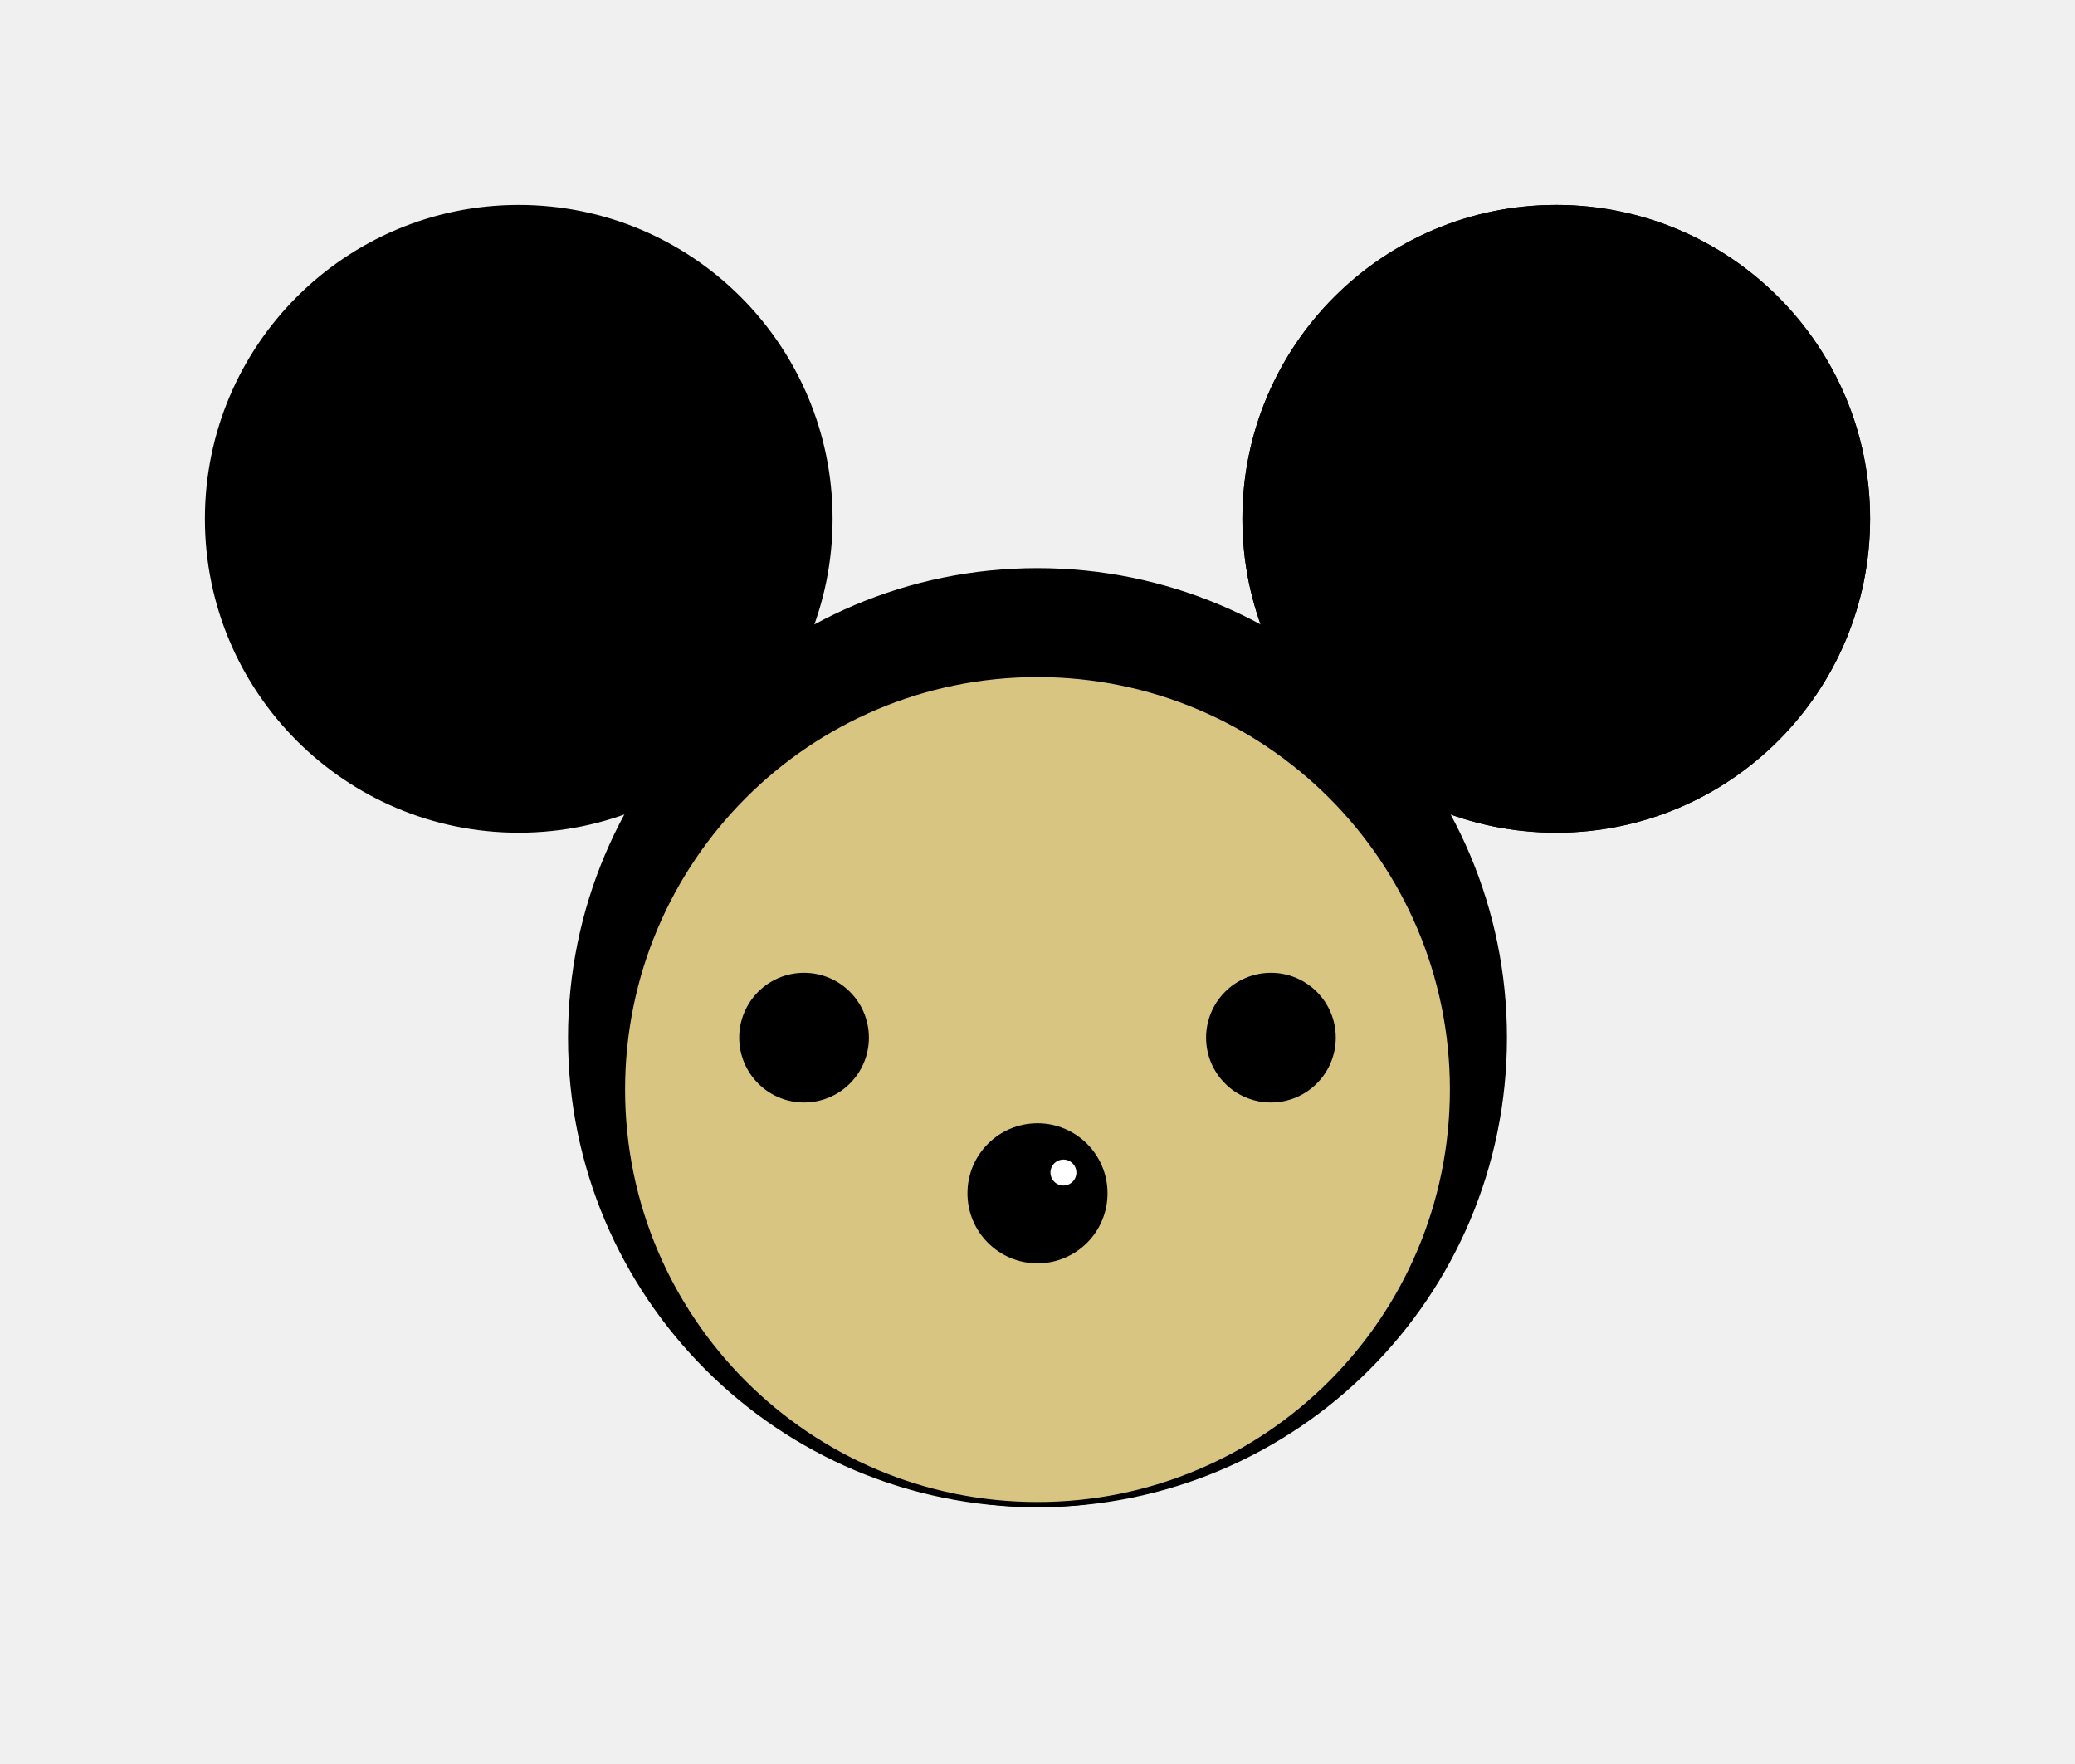
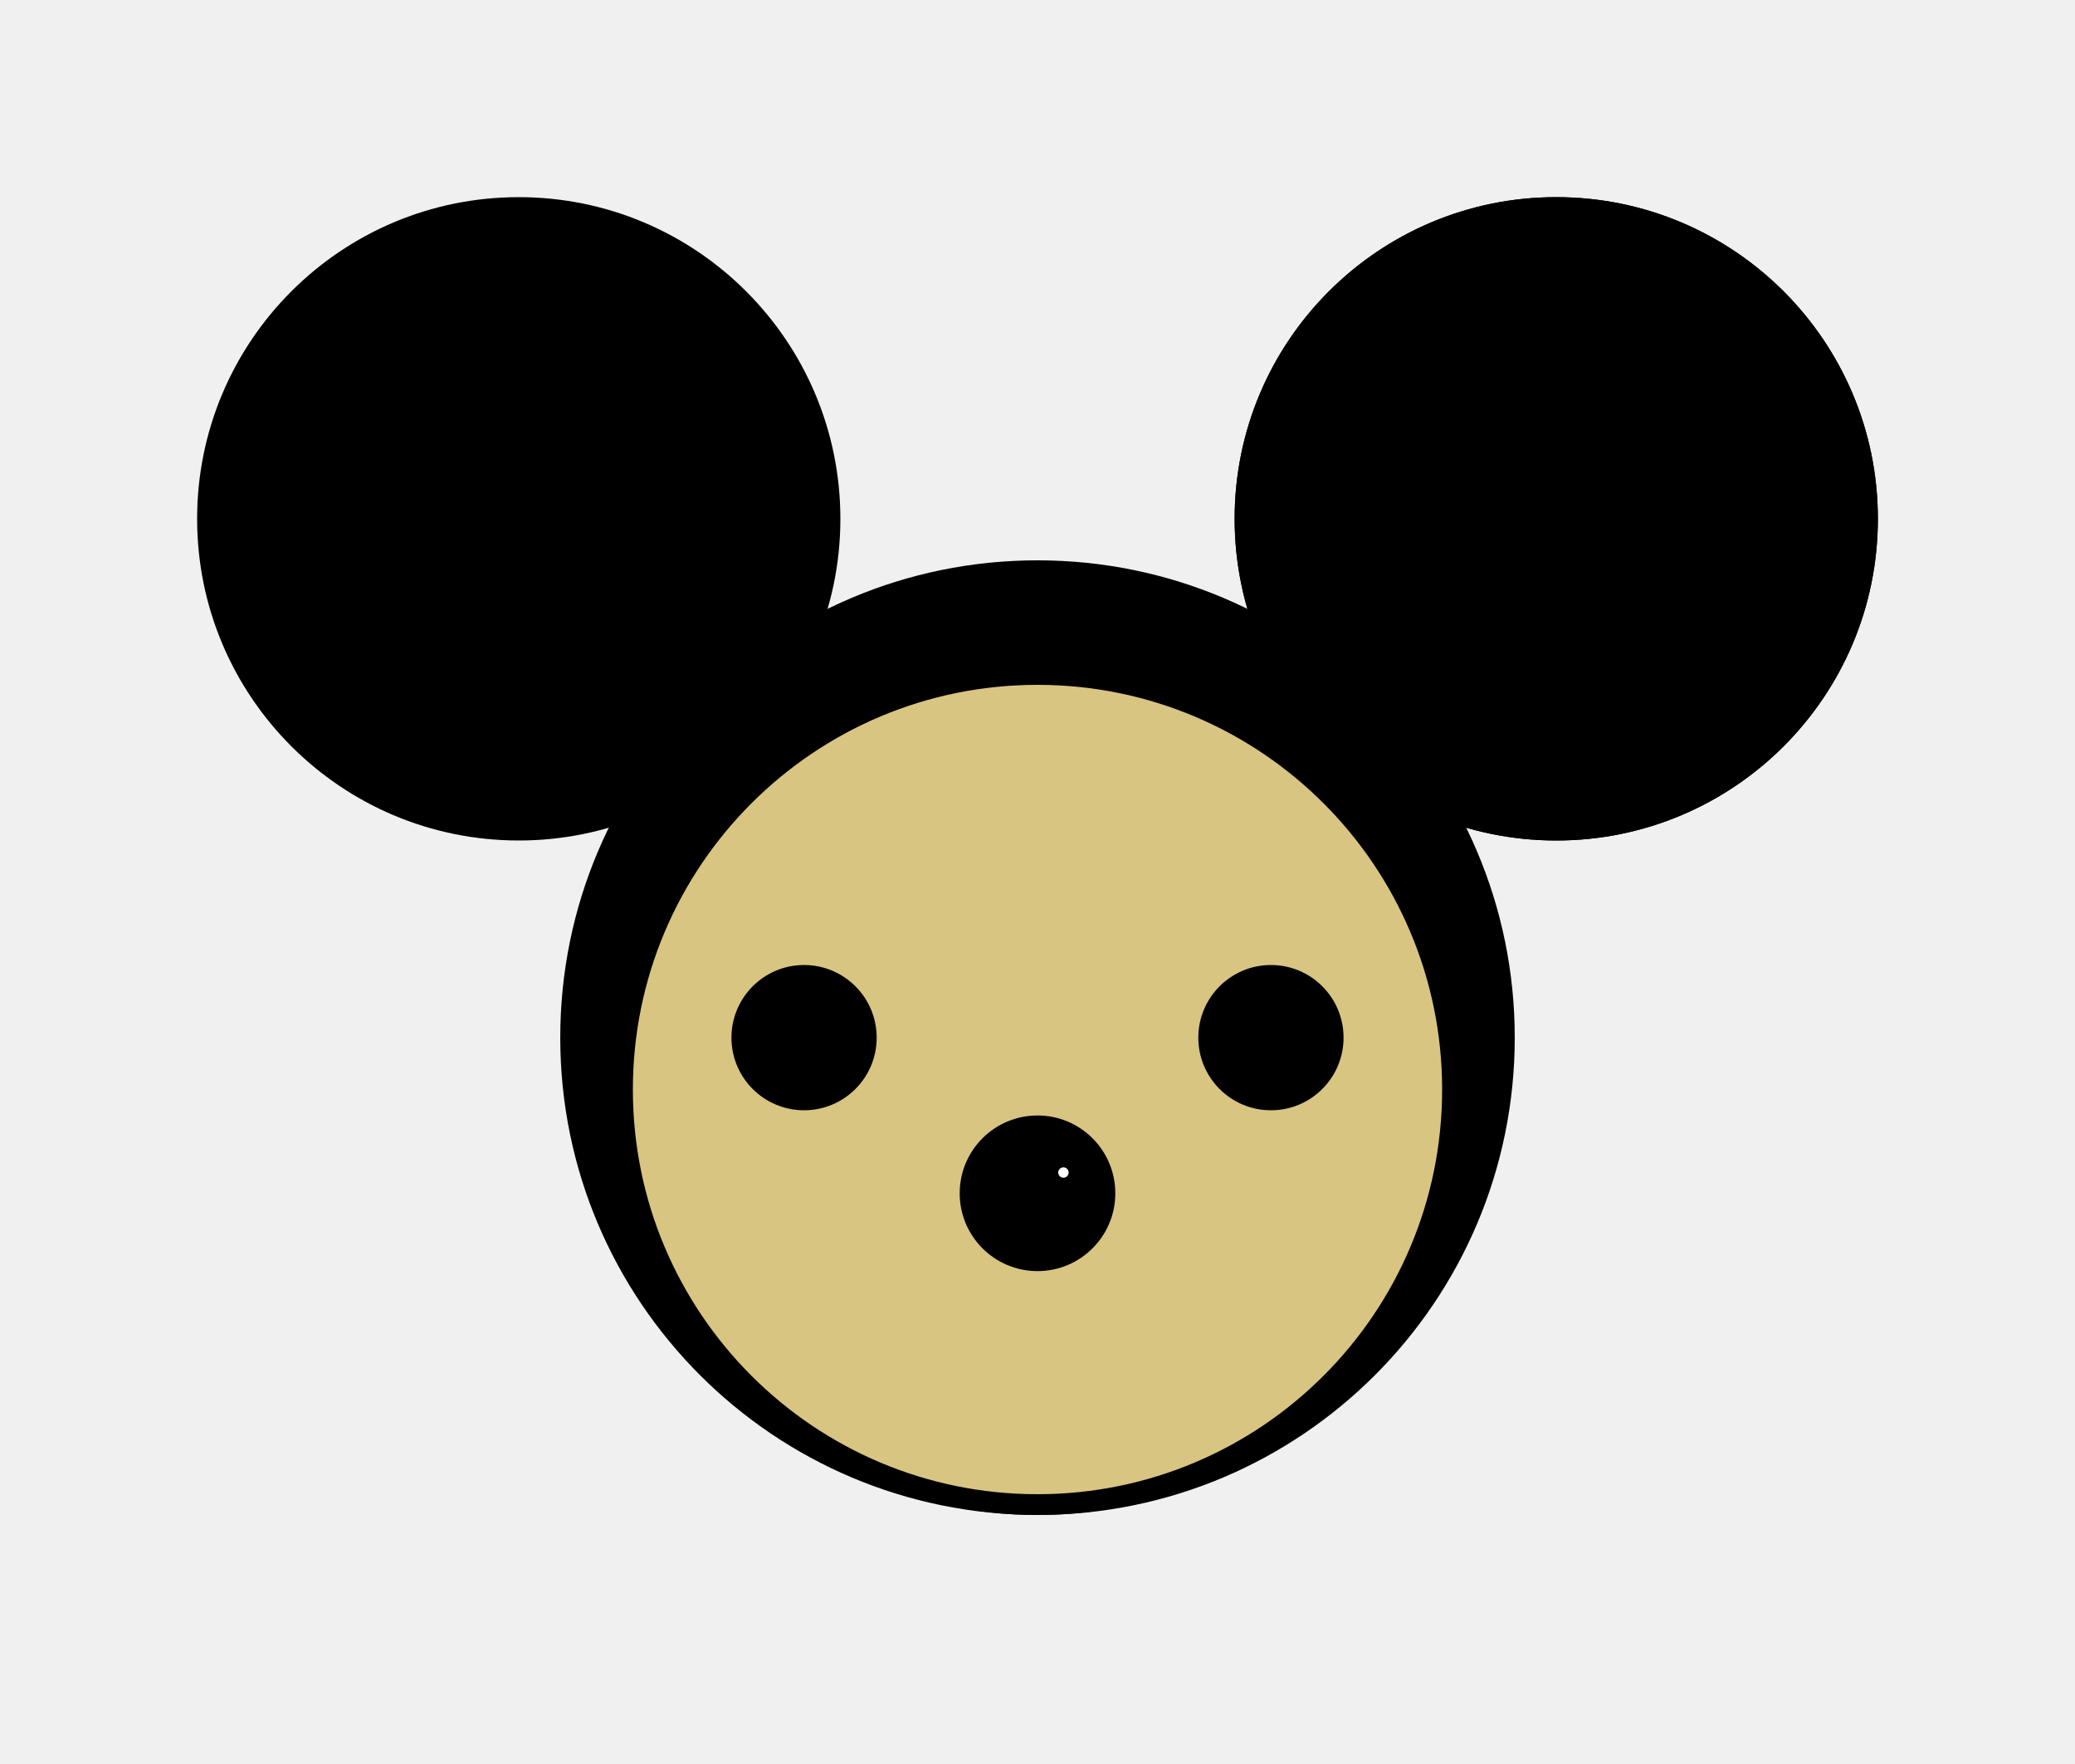
- <svg width="400" height="340" xlmns="http://www.w3.org/2000/svg">
-   <circle cx="200" cy="200" r="90" stroke="Black" stroke-whidth="4" fill="Black" />
-   <circle cx="100" cy="100" r="60" stroke="Black" stroke-whidth="4" fill="Black" />
-   <circle cx="300" cy="100" r="60" stroke="Black" stroke-whidth="4" fill="Black" />
-   <circle cx="300" cy="100" r="60" stroke="Black" stroke-whidth="4" fill="Black" />
-   <circle cx="200" cy="210" r="80" stroke="Black" stroke-whidth="4" fill="rgba(228, 207, 137, 0.952)" />
-   <circle cx="155" cy="200" r="12" stroke="Black" stroke-whidth="4" fill="Black" />
-   <circle cx="245" cy="200" r="12" stroke="Black" stroke-whidth="4" fill="Black" />
-   <circle cx="200" cy="230" r="13" stroke="Black" stroke-whidth="4" fill="Black" />
-   <circle cx="205" cy="226" r="3" stroke="Black" stroke-whidth="4" fill="white" />
+ <svg xmlns="http://www.w3.org/2000/svg" width="400" height="340">
+   <circle cx="200" cy="200" r="90" stroke="Black" stroke-width="4" fill="Black" />
+   <circle cx="100" cy="100" r="60" stroke="Black" stroke-width="4" fill="Black" />
+   <circle cx="300" cy="100" r="60" stroke="Black" stroke-width="4" fill="Black" />
+   <circle cx="300" cy="100" r="60" stroke="Black" stroke-width="4" fill="Black" />
+   <circle cx="200" cy="210" r="80" stroke="Black" stroke-width="4" fill="rgba(228, 207, 137, 0.952)" />
+   <circle cx="155" cy="200" r="12" stroke="Black" stroke-width="4" fill="Black" />
+   <circle cx="245" cy="200" r="12" stroke="Black" stroke-width="4" fill="Black" />
+   <circle cx="200" cy="230" r="13" stroke="Black" stroke-width="4" fill="Black" />
+   <circle cx="205" cy="226" r="3" stroke="Black" stroke-width="4" fill="white" />
</svg>
